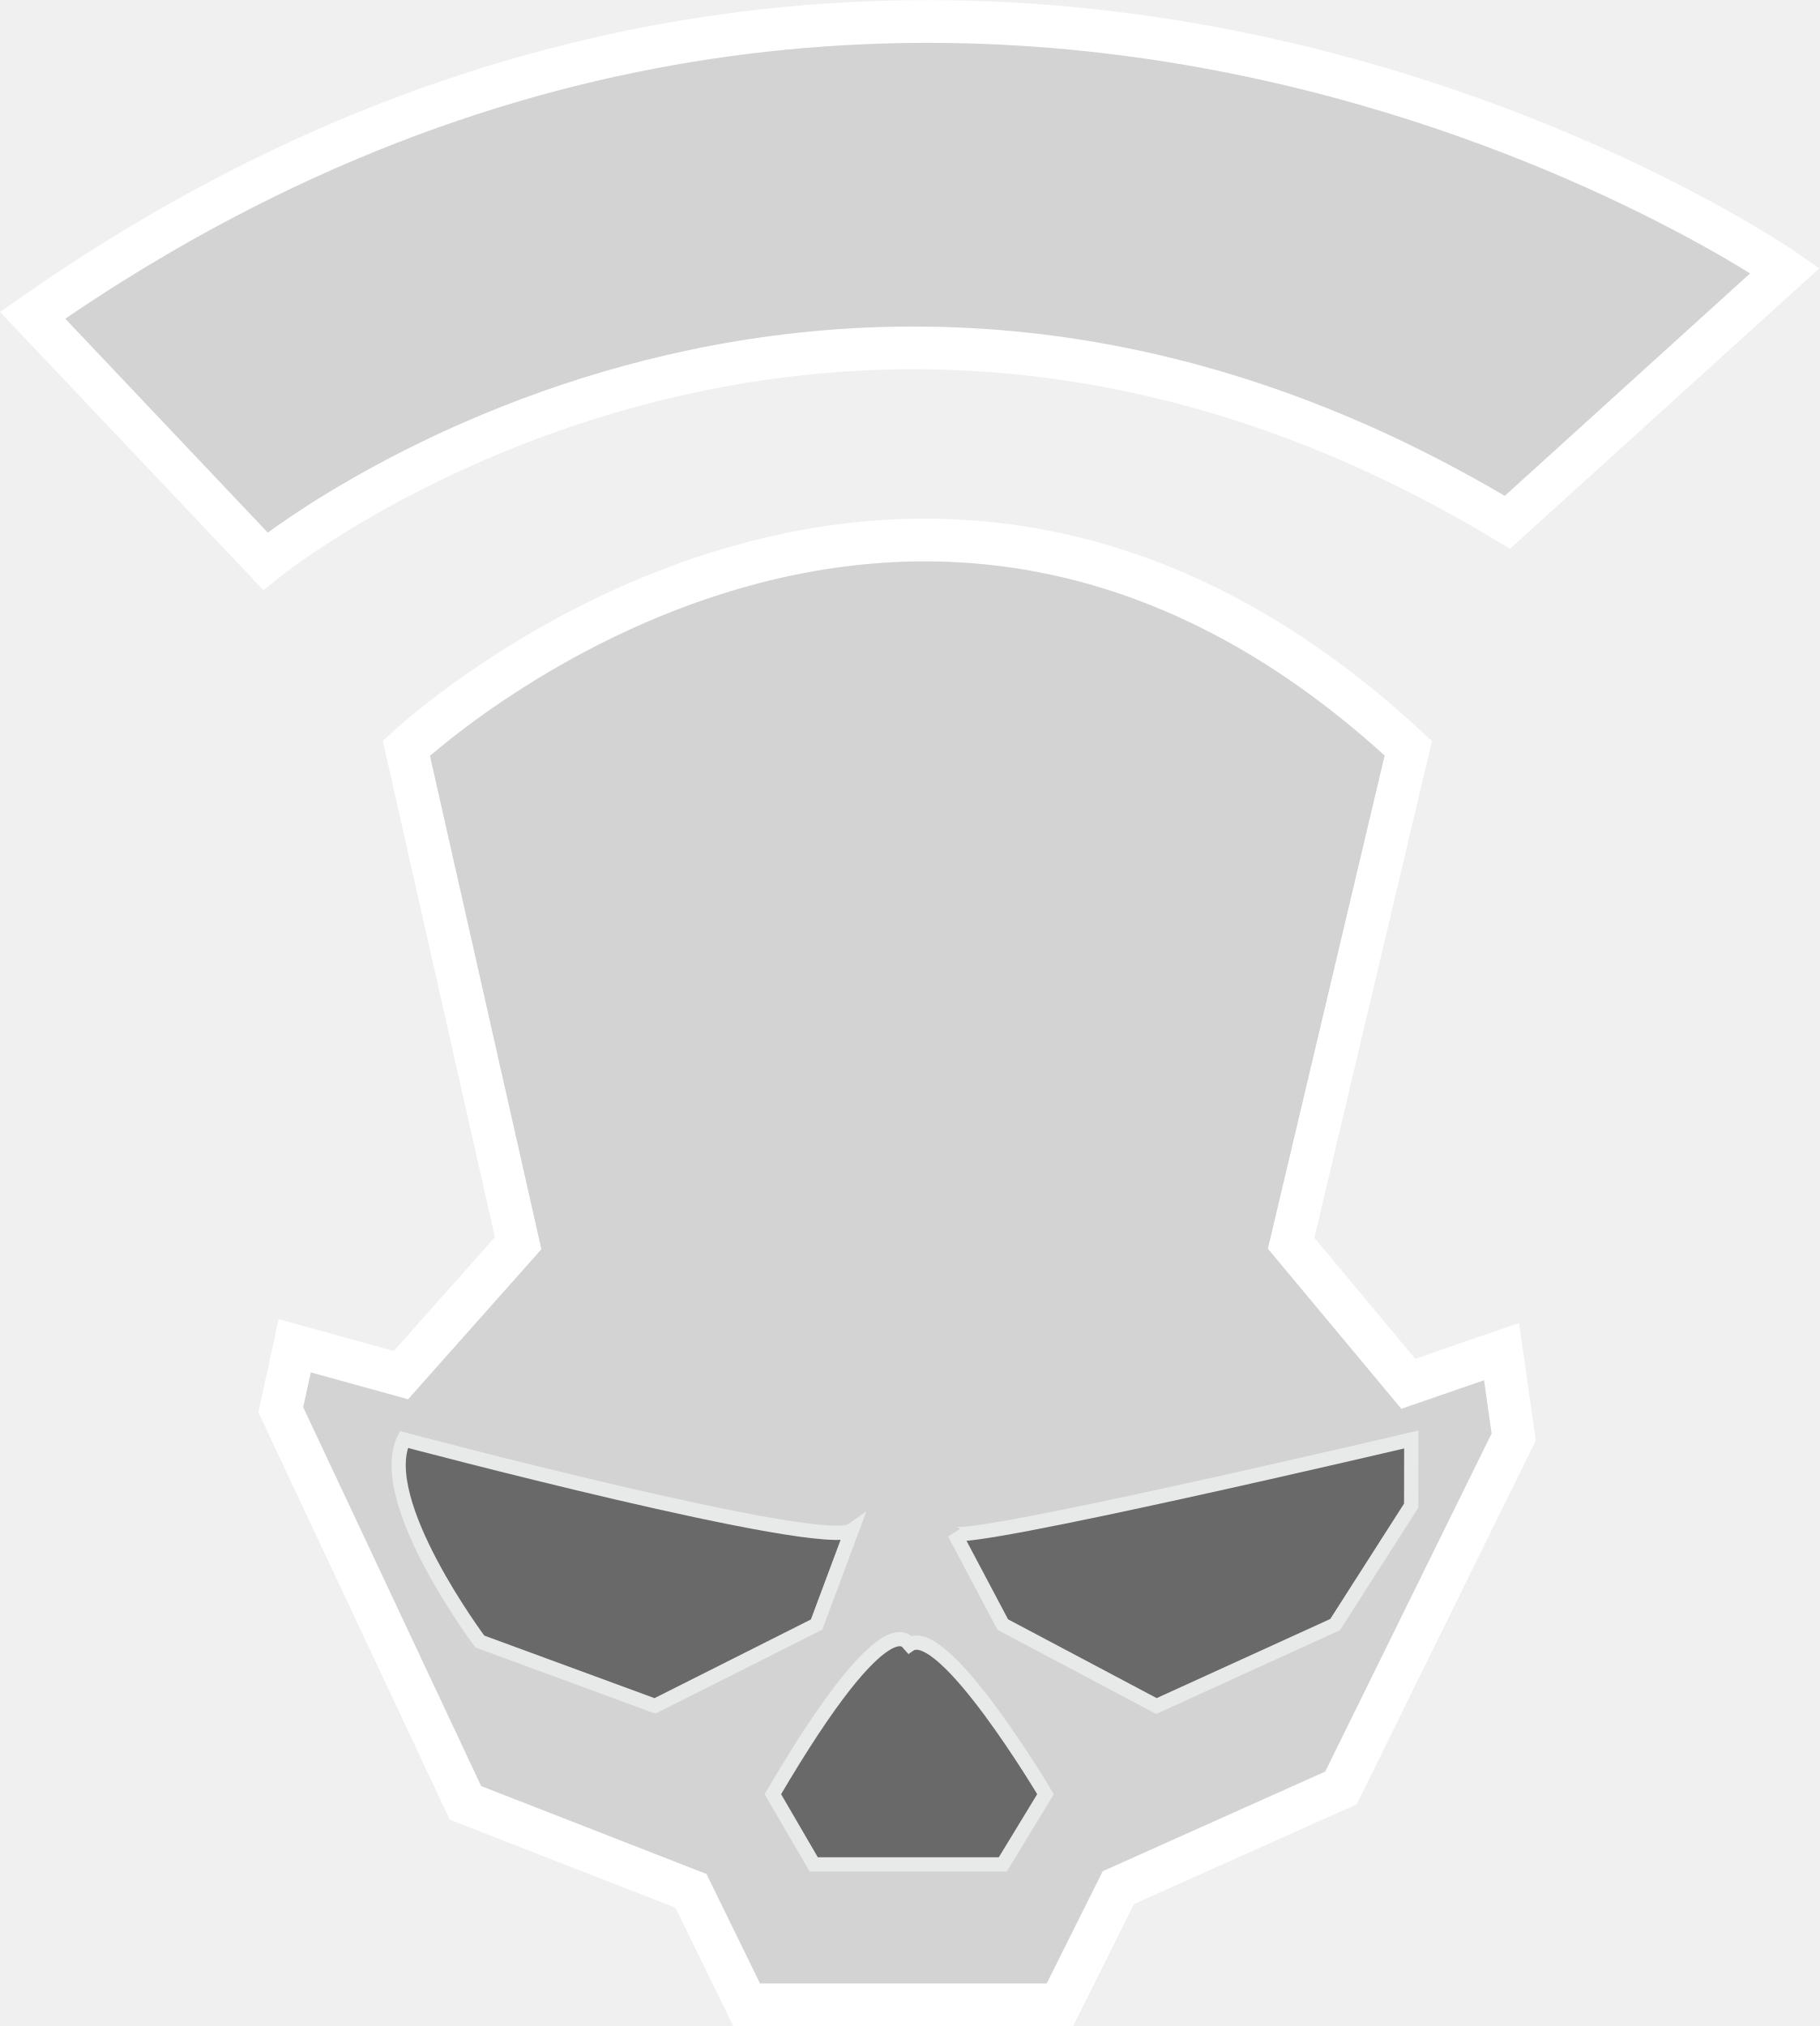
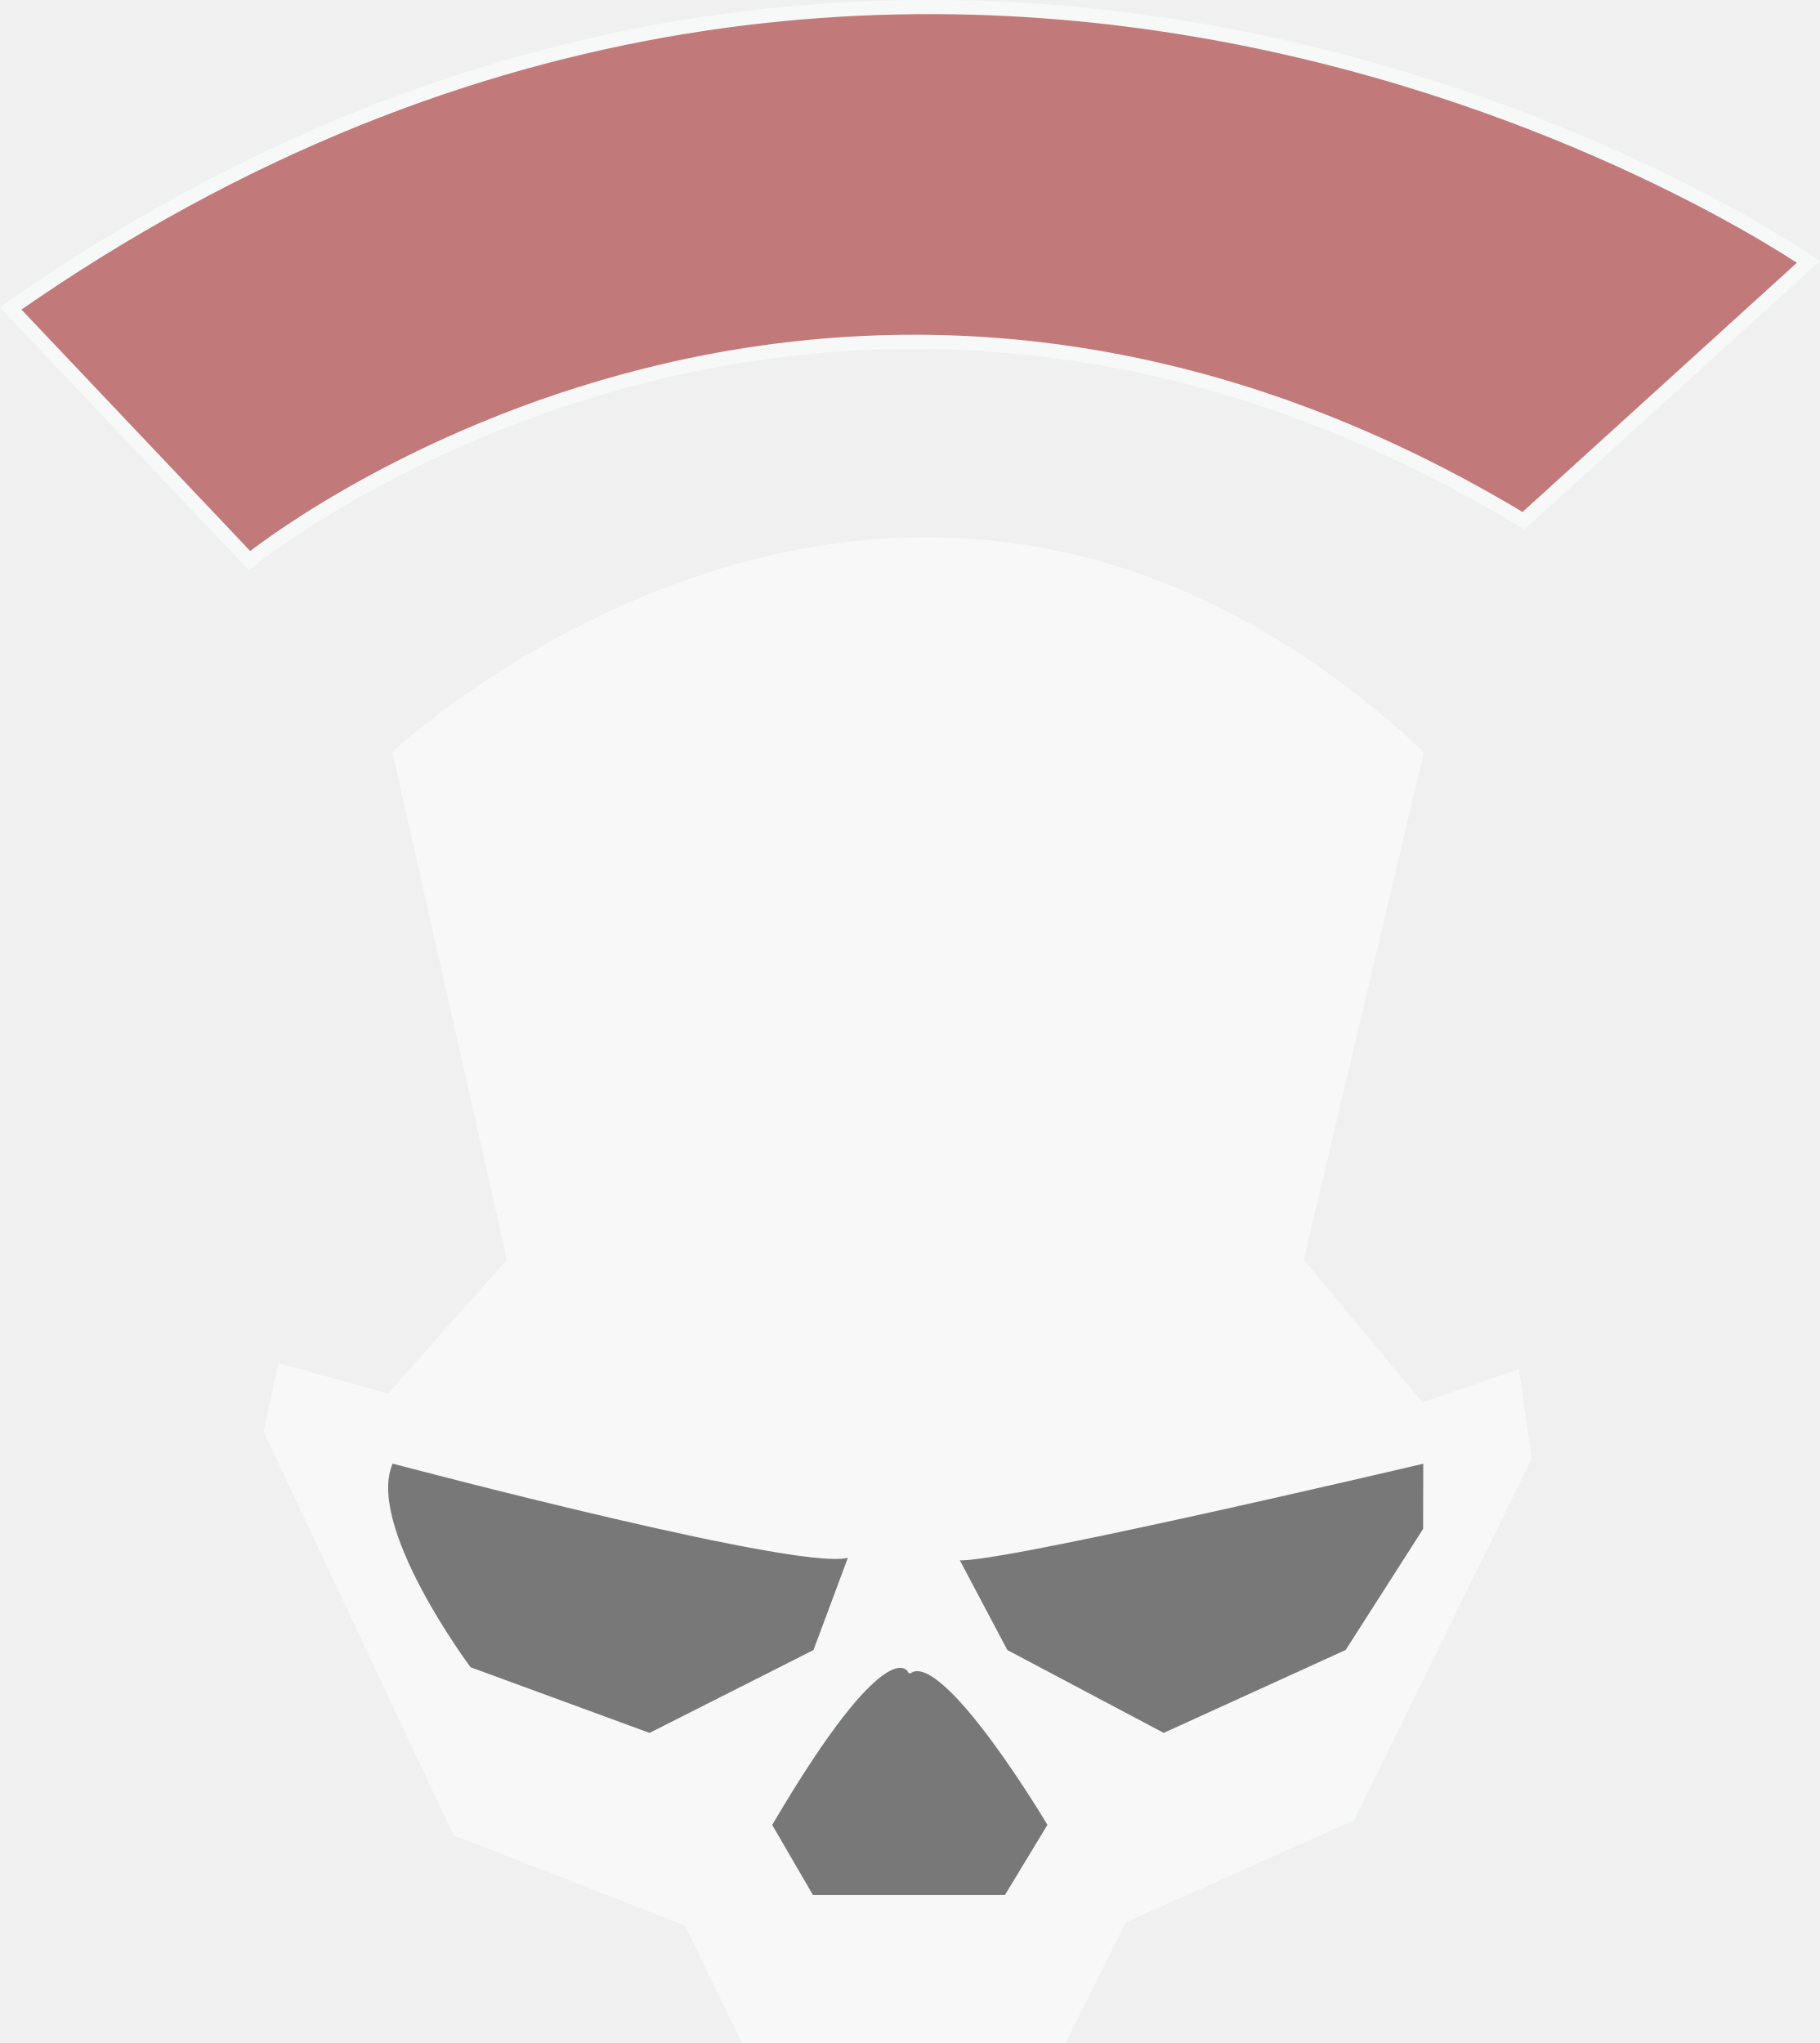
- <svg xmlns="http://www.w3.org/2000/svg" viewBox="0 0 127.78 142.28">
+ <svg xmlns="http://www.w3.org/2000/svg" viewBox="0 0 513.27 576.23">
  <defs>
-     <style>.cls-1{fill:#d3d3d3;stroke:#fff;stroke-width:3px;}.cls-1,.cls-2{stroke-miterlimit:10;}.cls-2{stroke:#fdffff;opacity:0.5;}</style>
+     <style>.cls-1{opacity:0.5;}.cls-2{fill:#fff;}.cls-2,.cls-3,.cls-4{stroke:#fdffff;stroke-miterlimit:10;}.cls-4{fill:#920203;stroke-width:4px;}</style>
  </defs>
  <g id="Ebene_2" data-name="Ebene 2">
-     <g id="Maps_Place_1" data-name="Maps Place #1">
-       <g id="Layer_2" data-name="Layer 2">
+     <g id="Ebene_1-2" data-name="Ebene 1">
+       <g id="Layer_2" data-name="Layer 2" class="cls-1">
        <g id="Layer_1-2" data-name="Layer 1-2">
-           <path class="cls-1" d="M20.7,94.51l7.46,2.06,8.23-9.26L28.54,52.55s35-32.91,70.37,0L90.68,87.31l8.23,9.87,6.55-2.26.85,6L94.18,125.56l-15.63,7-4.11,8.23h-22l-3.91-8-15.84-6.18L19.72,99Z" />
-           <path class="cls-2" d="M28.36,101.09s29.41,7.81,31.46,6.38l-2.47,6.62L46,119.8,33.7,115.28S26.3,105.41,28.36,101.09Z" />
-           <path class="cls-2" d="M99.12,101.09s-31.47,7.4-32.09,6.58l3.4,6.42,10.79,5.72,12.55-5.72,5.34-8.35Z" />
-           <path class="cls-2" d="M54.28,126l2.87,4.93H70.43l3-4.93s-7.2-12.14-9.57-10.49C63.84,115.49,62.49,112,54.28,126Z" />
-           <path class="cls-1" d="M2.29,22.14,18.64,39.41s39.07-31.8,87.23-2.73L125.37,19S65.89-22.37,2.29,22.14Z" />
+           <path class="cls-2" d="M78.89,385.11l30.72,8.47,33.89-38.13L111.2,212.27s144.14-135.56,289.86,0L367.17,355.45,401,396.12l27-9.32,3.49,24.57L381.57,513l-64.39,28.81-16.94,33.89H209.58l-16.1-33-65.23-25.46L74.87,403.74Z" />
+           <path class="cls-3" d="M110.46,412.22S231.61,444.41,240,438.48l-10.17,27.28-46.6,23.55-50.83-18.64S102,430,110.46,412.22Z" />
+           <path class="cls-3" d="M401.91,412.22s-129.63,30.5-132.17,27.11l14,26.44,44.45,23.55,51.68-23.55,22-34.4Z" />
+           <path class="cls-3" d="M217.21,514.73,229,535h54.7l12.3-20.3s-29.65-50-39.4-43.21C256.6,471.52,251,457.12,217.21,514.73Z" />
+           <path class="cls-4" d="M3,87l67.37,71.11s160.94-131,359.3-11.23l80.35-73S265-96.31,3,87Z" />
        </g>
      </g>
    </g>
  </g>
</svg>
